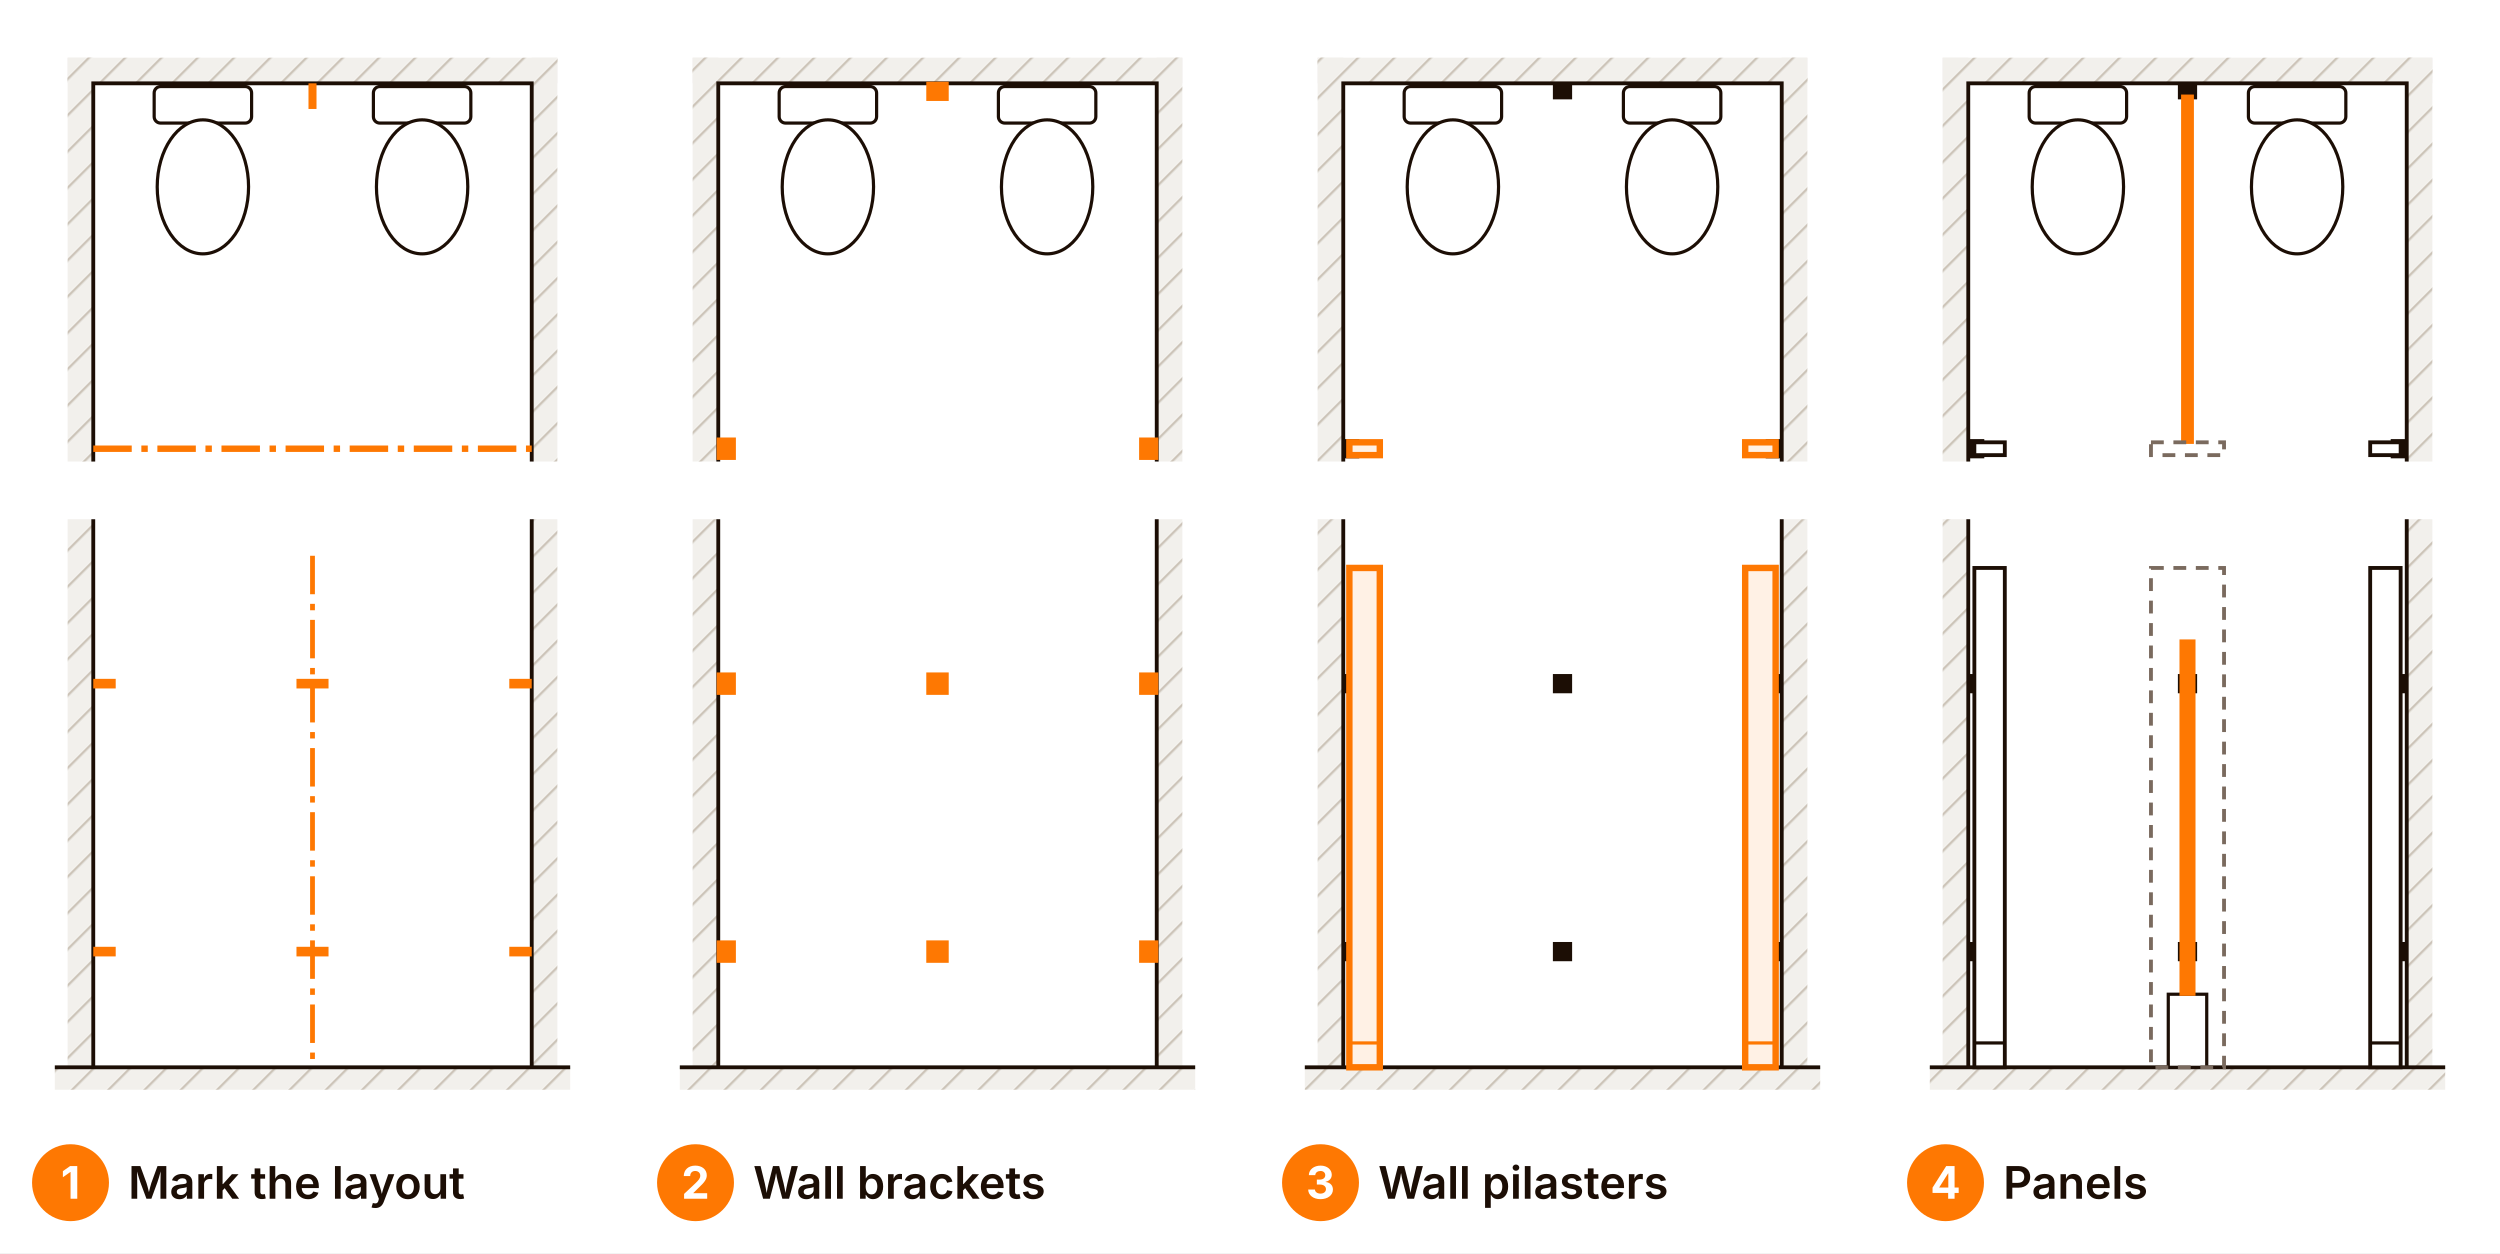
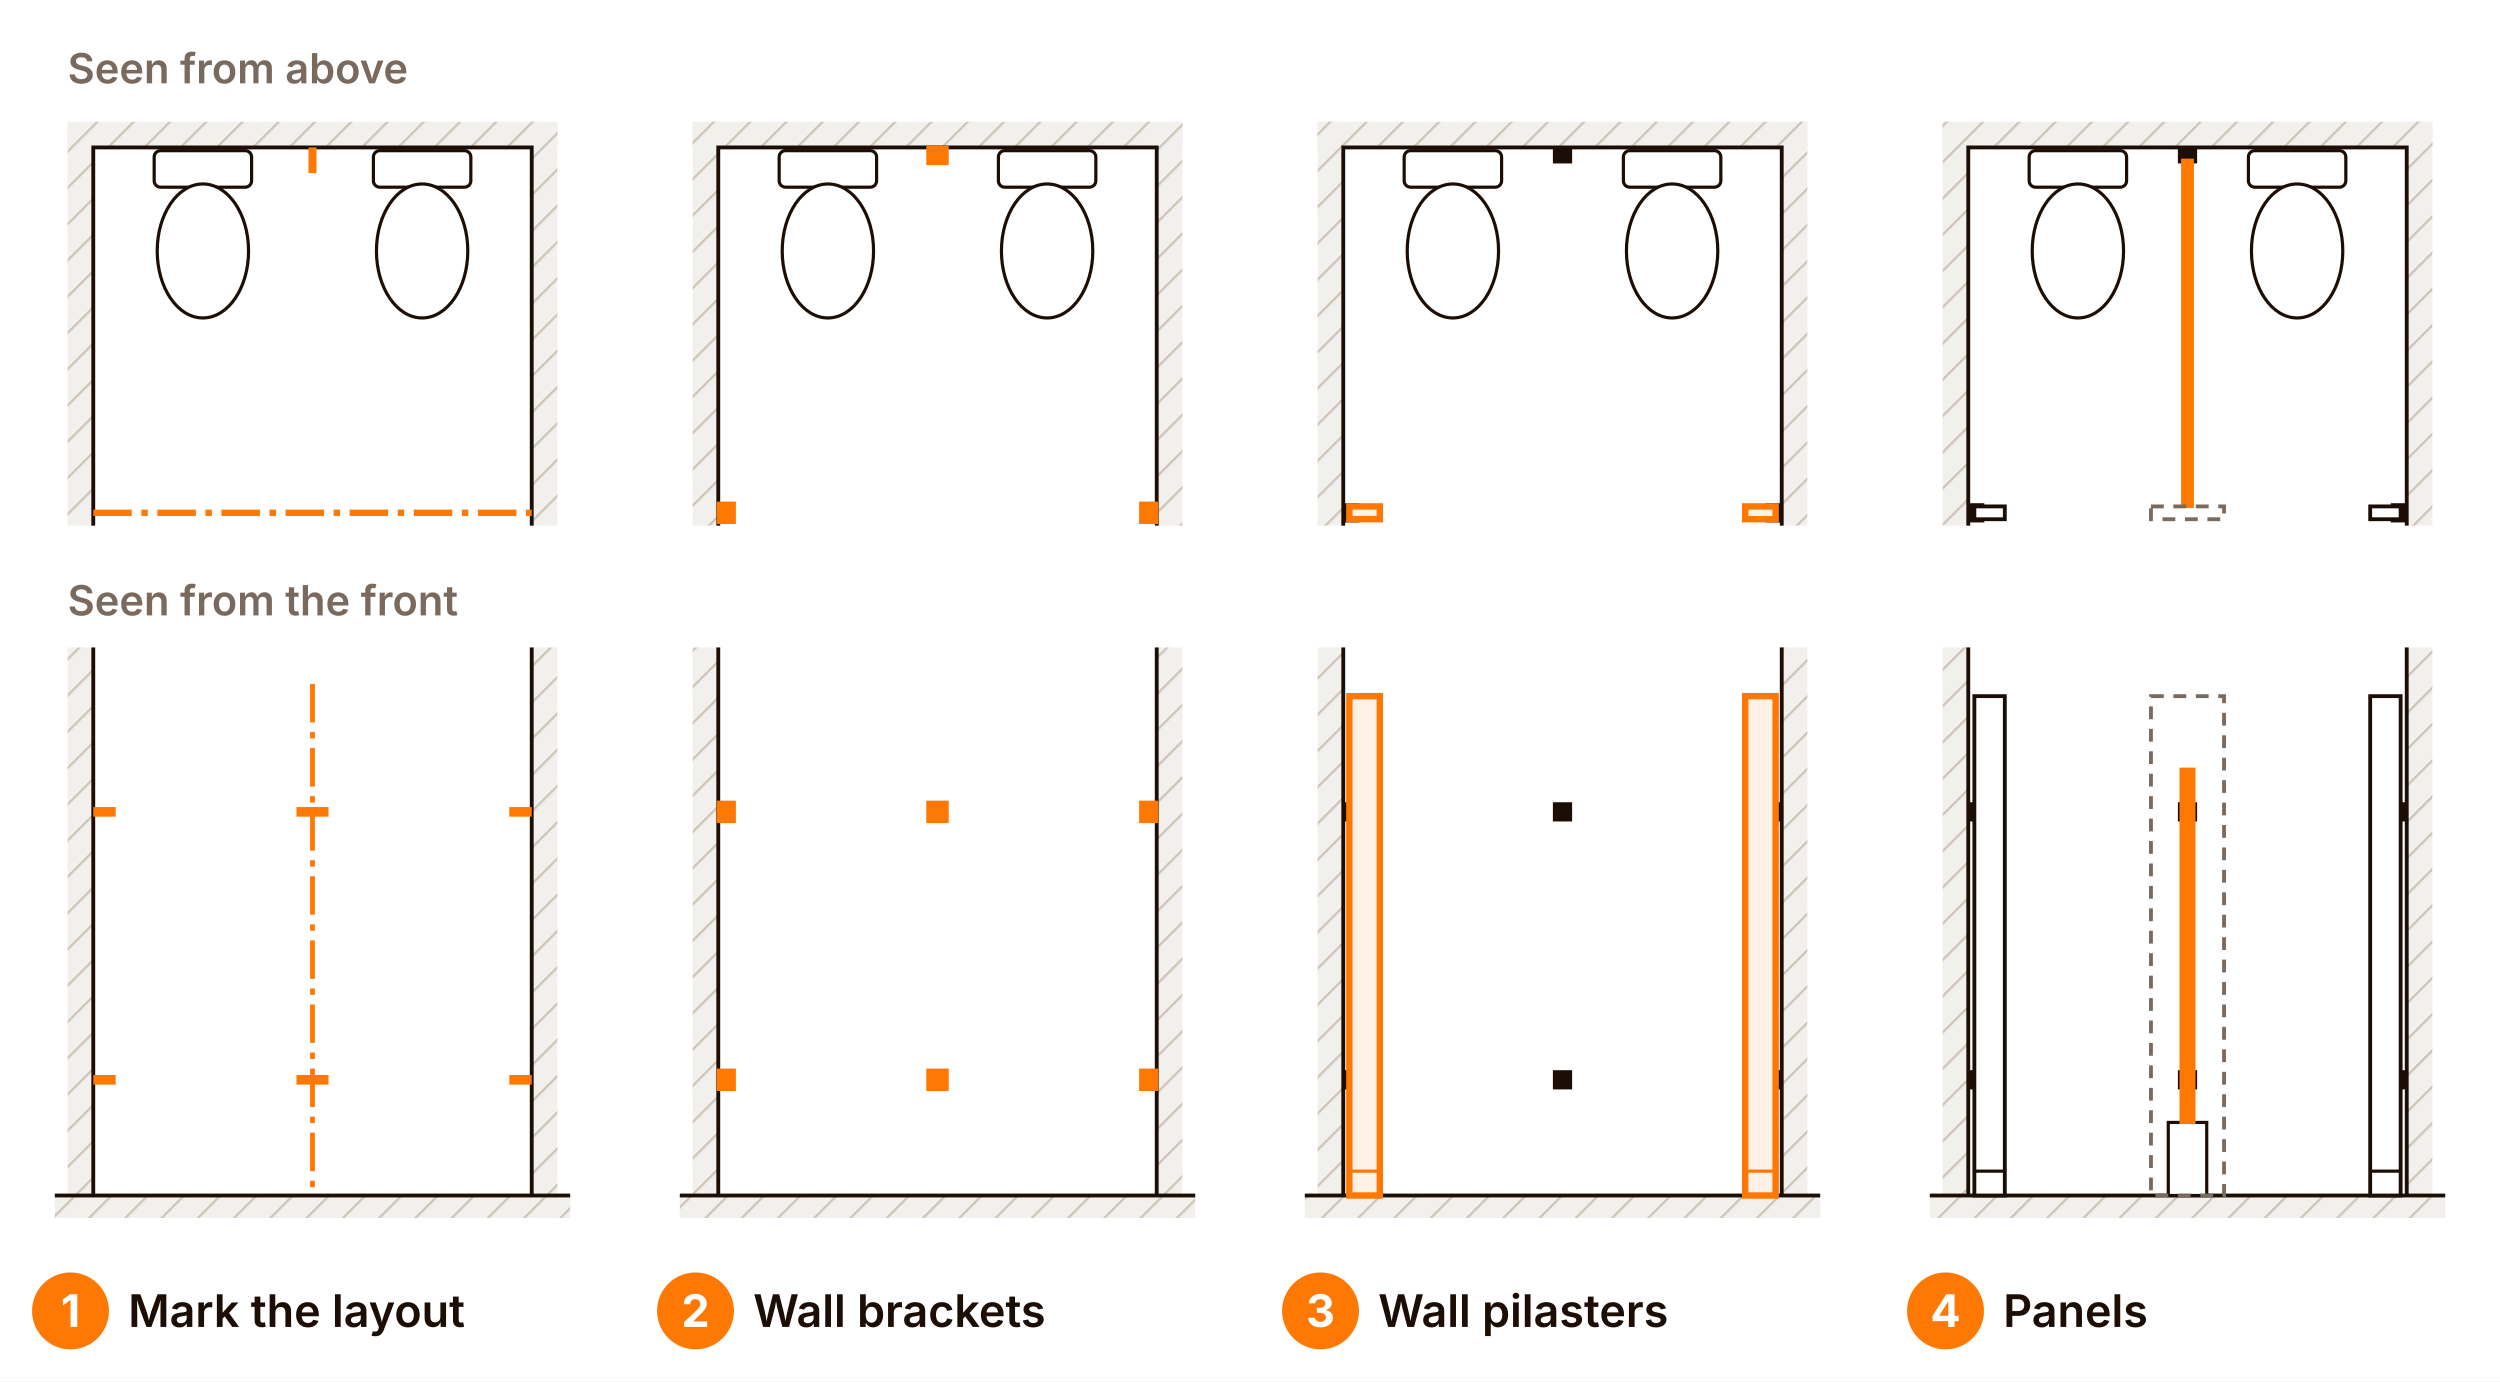
- <svg xmlns="http://www.w3.org/2000/svg" viewBox="0 0 780 391" width="780" height="391" role="img" aria-labelledby="t-install-sequence-1 d-install-sequence-1" font-family="Inter, ui-sans-serif, system-ui, sans-serif">
+ <svg xmlns="http://www.w3.org/2000/svg" viewBox="0 0 780 431" width="780" height="431" role="img" aria-labelledby="t-install-sequence-1 d-install-sequence-1" font-family="Inter, ui-sans-serif, system-ui, sans-serif">
  <defs>
    <pattern id="hatch-install-sequence-1" width="8" height="8" patternUnits="userSpaceOnUse" patternTransform="rotate(45)">
      <rect width="8" height="8" fill="#f2f0ec" />
      <line x1="0" y1="0" x2="0" y2="8" stroke="#cfc7bc" stroke-width="1.5" />
    </pattern>
    <marker id="tick-install-sequence-1" viewBox="0 0 10 10" refX="5" refY="5" markerWidth="8" markerHeight="8" orient="auto">
      <path d="M2 8 L8 2" stroke="#7a6a5e" stroke-width="1.5" />
    </marker>
  </defs>
-   <rect width="780" height="391" fill="#ffffff" />
-   <rect x="21.1" y="18" width="152.8" height="8" fill="url(#hatch-install-sequence-1)" stroke="none" stroke-width="1.5" />
-   <rect x="21.1" y="18" width="8" height="126" fill="url(#hatch-install-sequence-1)" stroke="none" stroke-width="1.5" />
-   <rect x="165.9" y="18" width="8" height="126" fill="url(#hatch-install-sequence-1)" stroke="none" stroke-width="1.5" />
-   <path d="M29.1 144 V26 H165.9 V144" fill="none" stroke="#1c0e05" stroke-width="1.2" />
-   <rect x="48.1" y="27" width="30.4" height="11.4" fill="#ffffff" stroke="#1c0e05" stroke-width="1" rx="2" />
-   <ellipse cx="63.3" cy="58.3" rx="14.25" ry="20.9" fill="#fff" stroke="#1c0e05" stroke-width="1" />
-   <rect x="116.5" y="27" width="30.4" height="11.4" fill="#ffffff" stroke="#1c0e05" stroke-width="1" rx="2" />
-   <ellipse cx="131.7" cy="58.3" rx="14.25" ry="20.9" fill="#fff" stroke="#1c0e05" stroke-width="1" />
-   <line x1="29.1" y1="140" x2="165.9" y2="140" stroke="#fe7802" stroke-width="2" stroke-dasharray="12 3 2 3" />
-   <line x1="97.5" y1="26" x2="97.5" y2="34" stroke="#fe7802" stroke-width="2.5" />
-   <rect x="21.1" y="162" width="8" height="171" fill="url(#hatch-install-sequence-1)" stroke="none" stroke-width="1.5" />
-   <rect x="165.9" y="162" width="8" height="171" fill="url(#hatch-install-sequence-1)" stroke="none" stroke-width="1.5" />
-   <rect x="17.1" y="333" width="160.8" height="7" fill="url(#hatch-install-sequence-1)" stroke="none" stroke-width="1.5" />
-   <line x1="17.1" y1="333" x2="177.9" y2="333" stroke="#1c0e05" stroke-width="1.2" />
-   <line x1="29.1" y1="162" x2="29.1" y2="333" stroke="#1c0e05" stroke-width="1.2" />
-   <line x1="165.9" y1="162" x2="165.9" y2="333" stroke="#1c0e05" stroke-width="1.2" />
-   <line x1="97.5" y1="173.4" x2="97.5" y2="333" stroke="#fe7802" stroke-width="1.5" stroke-dasharray="12 3 2 3" />
-   <line x1="92.5" y1="296.9" x2="102.5" y2="296.9" stroke="#fe7802" stroke-width="3" />
-   <line x1="29.1" y1="296.9" x2="36.1" y2="296.9" stroke="#fe7802" stroke-width="3" />
-   <line x1="158.9" y1="296.9" x2="165.9" y2="296.9" stroke="#fe7802" stroke-width="3" />
-   <line x1="92.5" y1="213.3" x2="102.5" y2="213.3" stroke="#fe7802" stroke-width="3" />
-   <line x1="29.1" y1="213.3" x2="36.1" y2="213.3" stroke="#fe7802" stroke-width="3" />
-   <line x1="158.9" y1="213.3" x2="165.9" y2="213.3" stroke="#fe7802" stroke-width="3" />
+   <rect width="780" height="431" fill="#ffffff" />
+   <text x="21.1" y="26" font-size="13" font-weight="600" fill="#7a6a5e" text-anchor="start">Seen from above</text>
+   <text x="21.1" y="192" font-size="13" font-weight="600" fill="#7a6a5e" text-anchor="start">Seen from the front</text>
+   <rect x="21.1" y="38" width="152.8" height="8" fill="url(#hatch-install-sequence-1)" stroke="none" stroke-width="1.5" />
+   <rect x="21.1" y="38" width="8" height="126" fill="url(#hatch-install-sequence-1)" stroke="none" stroke-width="1.5" />
+   <rect x="165.9" y="38" width="8" height="126" fill="url(#hatch-install-sequence-1)" stroke="none" stroke-width="1.5" />
+   <path d="M29.1 164 V46 H165.9 V164" fill="none" stroke="#1c0e05" stroke-width="1.2" />
+   <rect x="48.1" y="47" width="30.4" height="11.4" fill="#ffffff" stroke="#1c0e05" stroke-width="1" rx="2" />
+   <ellipse cx="63.3" cy="78.3" rx="14.25" ry="20.9" fill="#fff" stroke="#1c0e05" stroke-width="1" />
+   <rect x="116.5" y="47" width="30.4" height="11.4" fill="#ffffff" stroke="#1c0e05" stroke-width="1" rx="2" />
+   <ellipse cx="131.7" cy="78.3" rx="14.25" ry="20.9" fill="#fff" stroke="#1c0e05" stroke-width="1" />
+   <line x1="29.1" y1="160" x2="165.9" y2="160" stroke="#fe7802" stroke-width="2" stroke-dasharray="12 3 2 3" />
+   <line x1="97.5" y1="46" x2="97.5" y2="54" stroke="#fe7802" stroke-width="2.5" />
+   <rect x="21.1" y="202" width="8" height="171" fill="url(#hatch-install-sequence-1)" stroke="none" stroke-width="1.5" />
+   <rect x="165.9" y="202" width="8" height="171" fill="url(#hatch-install-sequence-1)" stroke="none" stroke-width="1.5" />
+   <rect x="17.1" y="373" width="160.8" height="7" fill="url(#hatch-install-sequence-1)" stroke="none" stroke-width="1.5" />
+   <line x1="17.1" y1="373" x2="177.9" y2="373" stroke="#1c0e05" stroke-width="1.2" />
+   <line x1="29.1" y1="202" x2="29.1" y2="373" stroke="#1c0e05" stroke-width="1.2" />
+   <line x1="165.9" y1="202" x2="165.9" y2="373" stroke="#1c0e05" stroke-width="1.2" />
+   <line x1="97.5" y1="213.4" x2="97.5" y2="373" stroke="#fe7802" stroke-width="1.5" stroke-dasharray="12 3 2 3" />
+   <line x1="92.5" y1="336.9" x2="102.5" y2="336.9" stroke="#fe7802" stroke-width="3" />
+   <line x1="29.1" y1="336.9" x2="36.1" y2="336.9" stroke="#fe7802" stroke-width="3" />
+   <line x1="158.9" y1="336.9" x2="165.9" y2="336.9" stroke="#fe7802" stroke-width="3" />
+   <line x1="92.5" y1="253.3" x2="102.5" y2="253.3" stroke="#fe7802" stroke-width="3" />
+   <line x1="29.1" y1="253.3" x2="36.1" y2="253.3" stroke="#fe7802" stroke-width="3" />
+   <line x1="158.9" y1="253.3" x2="165.9" y2="253.3" stroke="#fe7802" stroke-width="3" />
  <g class="co">
-     <circle cx="22" cy="369" r="12" fill="#fe7802" />
-     <text x="22" y="374" font-size="14" font-weight="700" fill="#fff" text-anchor="middle">1</text>
+     <circle cx="22" cy="409" r="12" fill="#fe7802" />
+     <text x="22" y="414" font-size="14" font-weight="700" fill="#fff" text-anchor="middle">1</text>
  </g>
-   <text x="40" y="374" font-size="14" font-weight="600" fill="#1c0e05" text-anchor="start">Mark the layout</text>
-   <rect x="216.1" y="18" width="152.8" height="8" fill="url(#hatch-install-sequence-1)" stroke="none" stroke-width="1.5" />
-   <rect x="216.1" y="18" width="8" height="126" fill="url(#hatch-install-sequence-1)" stroke="none" stroke-width="1.5" />
-   <rect x="360.9" y="18" width="8" height="126" fill="url(#hatch-install-sequence-1)" stroke="none" stroke-width="1.5" />
-   <path d="M224.1 144 V26 H360.9 V144" fill="none" stroke="#1c0e05" stroke-width="1.2" />
-   <rect x="243.1" y="27" width="30.4" height="11.4" fill="#ffffff" stroke="#1c0e05" stroke-width="1" rx="2" />
-   <ellipse cx="258.3" cy="58.3" rx="14.25" ry="20.9" fill="#fff" stroke="#1c0e05" stroke-width="1" />
-   <rect x="311.5" y="27" width="30.4" height="11.4" fill="#ffffff" stroke="#1c0e05" stroke-width="1" rx="2" />
-   <ellipse cx="326.7" cy="58.3" rx="14.25" ry="20.9" fill="#fff" stroke="#1c0e05" stroke-width="1" />
-   <rect x="289.5" y="26" width="6" height="5" fill="#fe7802" stroke="#fe7802" stroke-width="1" />
-   <rect x="224.1" y="137" width="5" height="6" fill="#fe7802" stroke="#fe7802" stroke-width="1" />
-   <rect x="355.9" y="137" width="5" height="6" fill="#fe7802" stroke="#fe7802" stroke-width="1" />
-   <rect x="216.1" y="162" width="8" height="171" fill="url(#hatch-install-sequence-1)" stroke="none" stroke-width="1.5" />
-   <rect x="360.9" y="162" width="8" height="171" fill="url(#hatch-install-sequence-1)" stroke="none" stroke-width="1.5" />
-   <rect x="212.1" y="333" width="160.8" height="7" fill="url(#hatch-install-sequence-1)" stroke="none" stroke-width="1.5" />
-   <line x1="212.1" y1="333" x2="372.9" y2="333" stroke="#1c0e05" stroke-width="1.2" />
-   <line x1="224.1" y1="162" x2="224.1" y2="333" stroke="#1c0e05" stroke-width="1.2" />
-   <line x1="360.9" y1="162" x2="360.9" y2="333" stroke="#1c0e05" stroke-width="1.2" />
-   <rect x="289.5" y="293.9" width="6" height="6" fill="#fe7802" stroke="#fe7802" stroke-width="1" />
-   <rect x="224.1" y="293.9" width="5" height="6" fill="#fe7802" stroke="#fe7802" stroke-width="1" />
-   <rect x="355.9" y="293.9" width="5" height="6" fill="#fe7802" stroke="#fe7802" stroke-width="1" />
-   <rect x="289.5" y="210.3" width="6" height="6" fill="#fe7802" stroke="#fe7802" stroke-width="1" />
-   <rect x="224.1" y="210.3" width="5" height="6" fill="#fe7802" stroke="#fe7802" stroke-width="1" />
-   <rect x="355.9" y="210.3" width="5" height="6" fill="#fe7802" stroke="#fe7802" stroke-width="1" />
+   <text x="40" y="414" font-size="14" font-weight="600" fill="#1c0e05" text-anchor="start">Mark the layout</text>
+   <rect x="216.1" y="38" width="152.8" height="8" fill="url(#hatch-install-sequence-1)" stroke="none" stroke-width="1.5" />
+   <rect x="216.1" y="38" width="8" height="126" fill="url(#hatch-install-sequence-1)" stroke="none" stroke-width="1.5" />
+   <rect x="360.9" y="38" width="8" height="126" fill="url(#hatch-install-sequence-1)" stroke="none" stroke-width="1.5" />
+   <path d="M224.1 164 V46 H360.9 V164" fill="none" stroke="#1c0e05" stroke-width="1.2" />
+   <rect x="243.1" y="47" width="30.4" height="11.4" fill="#ffffff" stroke="#1c0e05" stroke-width="1" rx="2" />
+   <ellipse cx="258.3" cy="78.3" rx="14.25" ry="20.9" fill="#fff" stroke="#1c0e05" stroke-width="1" />
+   <rect x="311.5" y="47" width="30.4" height="11.4" fill="#ffffff" stroke="#1c0e05" stroke-width="1" rx="2" />
+   <ellipse cx="326.7" cy="78.3" rx="14.25" ry="20.9" fill="#fff" stroke="#1c0e05" stroke-width="1" />
+   <rect x="289.5" y="46" width="6" height="5" fill="#fe7802" stroke="#fe7802" stroke-width="1" />
+   <rect x="224.1" y="157" width="5" height="6" fill="#fe7802" stroke="#fe7802" stroke-width="1" />
+   <rect x="355.9" y="157" width="5" height="6" fill="#fe7802" stroke="#fe7802" stroke-width="1" />
+   <rect x="216.1" y="202" width="8" height="171" fill="url(#hatch-install-sequence-1)" stroke="none" stroke-width="1.5" />
+   <rect x="360.9" y="202" width="8" height="171" fill="url(#hatch-install-sequence-1)" stroke="none" stroke-width="1.5" />
+   <rect x="212.1" y="373" width="160.8" height="7" fill="url(#hatch-install-sequence-1)" stroke="none" stroke-width="1.5" />
+   <line x1="212.1" y1="373" x2="372.9" y2="373" stroke="#1c0e05" stroke-width="1.2" />
+   <line x1="224.1" y1="202" x2="224.1" y2="373" stroke="#1c0e05" stroke-width="1.2" />
+   <line x1="360.9" y1="202" x2="360.9" y2="373" stroke="#1c0e05" stroke-width="1.2" />
+   <rect x="289.5" y="333.9" width="6" height="6" fill="#fe7802" stroke="#fe7802" stroke-width="1" />
+   <rect x="224.1" y="333.9" width="5" height="6" fill="#fe7802" stroke="#fe7802" stroke-width="1" />
+   <rect x="355.9" y="333.9" width="5" height="6" fill="#fe7802" stroke="#fe7802" stroke-width="1" />
+   <rect x="289.5" y="250.3" width="6" height="6" fill="#fe7802" stroke="#fe7802" stroke-width="1" />
+   <rect x="224.1" y="250.3" width="5" height="6" fill="#fe7802" stroke="#fe7802" stroke-width="1" />
+   <rect x="355.9" y="250.3" width="5" height="6" fill="#fe7802" stroke="#fe7802" stroke-width="1" />
  <g class="co">
-     <circle cx="217" cy="369" r="12" fill="#fe7802" />
-     <text x="217" y="374" font-size="14" font-weight="700" fill="#fff" text-anchor="middle">2</text>
+     <circle cx="217" cy="409" r="12" fill="#fe7802" />
+     <text x="217" y="414" font-size="14" font-weight="700" fill="#fff" text-anchor="middle">2</text>
  </g>
-   <text x="235" y="374" font-size="14" font-weight="600" fill="#1c0e05" text-anchor="start">Wall brackets</text>
-   <rect x="411.1" y="18" width="152.8" height="8" fill="url(#hatch-install-sequence-1)" stroke="none" stroke-width="1.5" />
-   <rect x="411.1" y="18" width="8" height="126" fill="url(#hatch-install-sequence-1)" stroke="none" stroke-width="1.5" />
-   <rect x="555.9" y="18" width="8" height="126" fill="url(#hatch-install-sequence-1)" stroke="none" stroke-width="1.5" />
-   <path d="M419.1 144 V26 H555.9 V144" fill="none" stroke="#1c0e05" stroke-width="1.2" />
-   <rect x="438.1" y="27" width="30.4" height="11.4" fill="#ffffff" stroke="#1c0e05" stroke-width="1" rx="2" />
-   <ellipse cx="453.3" cy="58.3" rx="14.25" ry="20.9" fill="#fff" stroke="#1c0e05" stroke-width="1" />
-   <rect x="506.5" y="27" width="30.4" height="11.4" fill="#ffffff" stroke="#1c0e05" stroke-width="1" rx="2" />
-   <ellipse cx="521.7" cy="58.3" rx="14.25" ry="20.9" fill="#fff" stroke="#1c0e05" stroke-width="1" />
-   <rect x="484.5" y="26" width="6" height="5" fill="#1c0e05" stroke="none" stroke-width="1.5" />
-   <rect x="419.1" y="137" width="5" height="6" fill="#1c0e05" stroke="none" stroke-width="1.5" />
-   <rect x="550.9" y="137" width="5" height="6" fill="#1c0e05" stroke="none" stroke-width="1.5" />
-   <rect x="421" y="138" width="9.5" height="4" fill="#fff1e5" stroke="#fe7802" stroke-width="2" />
-   <rect x="544.5" y="138" width="9.5" height="4" fill="#fff1e5" stroke="#fe7802" stroke-width="2" />
-   <rect x="411.1" y="162" width="8" height="171" fill="url(#hatch-install-sequence-1)" stroke="none" stroke-width="1.5" />
-   <rect x="555.9" y="162" width="8" height="171" fill="url(#hatch-install-sequence-1)" stroke="none" stroke-width="1.5" />
-   <rect x="407.1" y="333" width="160.8" height="7" fill="url(#hatch-install-sequence-1)" stroke="none" stroke-width="1.5" />
-   <line x1="407.1" y1="333" x2="567.9" y2="333" stroke="#1c0e05" stroke-width="1.2" />
-   <line x1="419.1" y1="162" x2="419.1" y2="333" stroke="#1c0e05" stroke-width="1.2" />
-   <line x1="555.9" y1="162" x2="555.9" y2="333" stroke="#1c0e05" stroke-width="1.2" />
-   <rect x="484.5" y="293.9" width="6" height="6" fill="#1c0e05" stroke="none" stroke-width="1.5" />
-   <rect x="419.1" y="293.9" width="5" height="6" fill="#1c0e05" stroke="none" stroke-width="1.5" />
-   <rect x="550.9" y="293.9" width="5" height="6" fill="#1c0e05" stroke="none" stroke-width="1.5" />
-   <rect x="484.5" y="210.3" width="6" height="6" fill="#1c0e05" stroke="none" stroke-width="1.5" />
-   <rect x="419.1" y="210.3" width="5" height="6" fill="#1c0e05" stroke="none" stroke-width="1.5" />
-   <rect x="550.9" y="210.3" width="5" height="6" fill="#1c0e05" stroke="none" stroke-width="1.5" />
-   <rect x="421" y="177.2" width="9.5" height="155.8" fill="#fff1e5" stroke="#fe7802" stroke-width="2" />
-   <line x1="421" y1="325.4" x2="430.5" y2="325.4" stroke="#fe7802" stroke-width="1" />
-   <rect x="544.5" y="177.2" width="9.5" height="155.8" fill="#fff1e5" stroke="#fe7802" stroke-width="2" />
-   <line x1="544.5" y1="325.4" x2="554" y2="325.4" stroke="#fe7802" stroke-width="1" />
+   <text x="235" y="414" font-size="14" font-weight="600" fill="#1c0e05" text-anchor="start">Wall brackets</text>
+   <rect x="411.1" y="38" width="152.8" height="8" fill="url(#hatch-install-sequence-1)" stroke="none" stroke-width="1.5" />
+   <rect x="411.1" y="38" width="8" height="126" fill="url(#hatch-install-sequence-1)" stroke="none" stroke-width="1.5" />
+   <rect x="555.9" y="38" width="8" height="126" fill="url(#hatch-install-sequence-1)" stroke="none" stroke-width="1.5" />
+   <path d="M419.1 164 V46 H555.9 V164" fill="none" stroke="#1c0e05" stroke-width="1.2" />
+   <rect x="438.1" y="47" width="30.4" height="11.4" fill="#ffffff" stroke="#1c0e05" stroke-width="1" rx="2" />
+   <ellipse cx="453.3" cy="78.3" rx="14.25" ry="20.9" fill="#fff" stroke="#1c0e05" stroke-width="1" />
+   <rect x="506.5" y="47" width="30.4" height="11.4" fill="#ffffff" stroke="#1c0e05" stroke-width="1" rx="2" />
+   <ellipse cx="521.7" cy="78.3" rx="14.25" ry="20.9" fill="#fff" stroke="#1c0e05" stroke-width="1" />
+   <rect x="484.5" y="46" width="6" height="5" fill="#1c0e05" stroke="none" stroke-width="1.5" />
+   <rect x="419.1" y="157" width="5" height="6" fill="#1c0e05" stroke="none" stroke-width="1.5" />
+   <rect x="550.9" y="157" width="5" height="6" fill="#1c0e05" stroke="none" stroke-width="1.5" />
+   <rect x="421" y="158" width="9.5" height="4" fill="#fff1e5" stroke="#fe7802" stroke-width="2" />
+   <rect x="544.5" y="158" width="9.5" height="4" fill="#fff1e5" stroke="#fe7802" stroke-width="2" />
+   <rect x="411.1" y="202" width="8" height="171" fill="url(#hatch-install-sequence-1)" stroke="none" stroke-width="1.5" />
+   <rect x="555.9" y="202" width="8" height="171" fill="url(#hatch-install-sequence-1)" stroke="none" stroke-width="1.5" />
+   <rect x="407.1" y="373" width="160.8" height="7" fill="url(#hatch-install-sequence-1)" stroke="none" stroke-width="1.5" />
+   <line x1="407.1" y1="373" x2="567.9" y2="373" stroke="#1c0e05" stroke-width="1.2" />
+   <line x1="419.1" y1="202" x2="419.1" y2="373" stroke="#1c0e05" stroke-width="1.2" />
+   <line x1="555.9" y1="202" x2="555.9" y2="373" stroke="#1c0e05" stroke-width="1.2" />
+   <rect x="484.5" y="333.9" width="6" height="6" fill="#1c0e05" stroke="none" stroke-width="1.5" />
+   <rect x="419.1" y="333.9" width="5" height="6" fill="#1c0e05" stroke="none" stroke-width="1.5" />
+   <rect x="550.9" y="333.9" width="5" height="6" fill="#1c0e05" stroke="none" stroke-width="1.5" />
+   <rect x="484.5" y="250.3" width="6" height="6" fill="#1c0e05" stroke="none" stroke-width="1.5" />
+   <rect x="419.1" y="250.3" width="5" height="6" fill="#1c0e05" stroke="none" stroke-width="1.5" />
+   <rect x="550.9" y="250.3" width="5" height="6" fill="#1c0e05" stroke="none" stroke-width="1.5" />
+   <rect x="421" y="217.2" width="9.5" height="155.8" fill="#fff1e5" stroke="#fe7802" stroke-width="2" />
+   <line x1="421" y1="365.4" x2="430.5" y2="365.4" stroke="#fe7802" stroke-width="1" />
+   <rect x="544.5" y="217.2" width="9.5" height="155.8" fill="#fff1e5" stroke="#fe7802" stroke-width="2" />
+   <line x1="544.5" y1="365.4" x2="554" y2="365.4" stroke="#fe7802" stroke-width="1" />
  <g class="co">
-     <circle cx="412" cy="369" r="12" fill="#fe7802" />
-     <text x="412" y="374" font-size="14" font-weight="700" fill="#fff" text-anchor="middle">3</text>
+     <circle cx="412" cy="409" r="12" fill="#fe7802" />
+     <text x="412" y="414" font-size="14" font-weight="700" fill="#fff" text-anchor="middle">3</text>
  </g>
-   <text x="430" y="374" font-size="14" font-weight="600" fill="#1c0e05" text-anchor="start">Wall pilasters</text>
-   <rect x="606.1" y="18" width="152.8" height="8" fill="url(#hatch-install-sequence-1)" stroke="none" stroke-width="1.5" />
-   <rect x="606.1" y="18" width="8" height="126" fill="url(#hatch-install-sequence-1)" stroke="none" stroke-width="1.5" />
-   <rect x="750.9" y="18" width="8" height="126" fill="url(#hatch-install-sequence-1)" stroke="none" stroke-width="1.5" />
-   <path d="M614.1 144 V26 H750.9 V144" fill="none" stroke="#1c0e05" stroke-width="1.2" />
-   <rect x="633.1" y="27" width="30.4" height="11.4" fill="#ffffff" stroke="#1c0e05" stroke-width="1" rx="2" />
-   <ellipse cx="648.3" cy="58.3" rx="14.25" ry="20.9" fill="#fff" stroke="#1c0e05" stroke-width="1" />
-   <rect x="701.5" y="27" width="30.4" height="11.4" fill="#ffffff" stroke="#1c0e05" stroke-width="1" rx="2" />
-   <ellipse cx="716.7" cy="58.3" rx="14.25" ry="20.9" fill="#fff" stroke="#1c0e05" stroke-width="1" />
-   <rect x="679.5" y="26" width="6" height="5" fill="#1c0e05" stroke="none" stroke-width="1.5" />
-   <rect x="614.1" y="137" width="5" height="6" fill="#1c0e05" stroke="none" stroke-width="1.5" />
-   <rect x="745.9" y="137" width="5" height="6" fill="#1c0e05" stroke="none" stroke-width="1.5" />
-   <rect x="681" y="30" width="3" height="108" fill="#fe7802" stroke="#fe7802" stroke-width="1" />
-   <rect x="616" y="138" width="9.5" height="4" fill="#ffffff" stroke="#1c0e05" stroke-width="1.2" />
-   <rect x="739.5" y="138" width="9.5" height="4" fill="#ffffff" stroke="#1c0e05" stroke-width="1.2" />
-   <rect x="671.1" y="138" width="22.8" height="4" fill="none" stroke="#7a6a5e" stroke-width="1.2" stroke-dasharray="4 3" />
-   <rect x="606.1" y="162" width="8" height="171" fill="url(#hatch-install-sequence-1)" stroke="none" stroke-width="1.5" />
-   <rect x="750.9" y="162" width="8" height="171" fill="url(#hatch-install-sequence-1)" stroke="none" stroke-width="1.5" />
-   <rect x="602.1" y="333" width="160.8" height="7" fill="url(#hatch-install-sequence-1)" stroke="none" stroke-width="1.5" />
-   <line x1="602.1" y1="333" x2="762.9" y2="333" stroke="#1c0e05" stroke-width="1.2" />
-   <line x1="614.1" y1="162" x2="614.1" y2="333" stroke="#1c0e05" stroke-width="1.2" />
-   <line x1="750.9" y1="162" x2="750.9" y2="333" stroke="#1c0e05" stroke-width="1.2" />
-   <rect x="679.5" y="293.9" width="6" height="6" fill="#1c0e05" stroke="none" stroke-width="1.5" />
-   <rect x="614.1" y="293.9" width="5" height="6" fill="#1c0e05" stroke="none" stroke-width="1.5" />
-   <rect x="745.9" y="293.9" width="5" height="6" fill="#1c0e05" stroke="none" stroke-width="1.5" />
-   <rect x="679.5" y="210.3" width="6" height="6" fill="#1c0e05" stroke="none" stroke-width="1.5" />
-   <rect x="614.1" y="210.3" width="5" height="6" fill="#1c0e05" stroke="none" stroke-width="1.5" />
-   <rect x="745.9" y="210.3" width="5" height="6" fill="#1c0e05" stroke="none" stroke-width="1.5" />
-   <rect x="676.5" y="310.2" width="12" height="22.8" fill="#ffffff" stroke="#1c0e05" stroke-width="1" />
-   <rect x="680.5" y="200" width="4" height="110.2" fill="#fe7802" stroke="#fe7802" stroke-width="1" />
-   <rect x="616" y="177.2" width="9.5" height="155.8" fill="#ffffff" stroke="#1c0e05" stroke-width="1.2" />
-   <line x1="616" y1="325.4" x2="625.5" y2="325.4" stroke="#1c0e05" stroke-width="1" />
-   <rect x="739.5" y="177.2" width="9.5" height="155.8" fill="#ffffff" stroke="#1c0e05" stroke-width="1.2" />
-   <line x1="739.5" y1="325.4" x2="749" y2="325.4" stroke="#1c0e05" stroke-width="1" />
-   <rect x="671.1" y="177.2" width="22.8" height="155.8" fill="none" stroke="#7a6a5e" stroke-width="1.2" stroke-dasharray="4 3" />
+   <text x="430" y="414" font-size="14" font-weight="600" fill="#1c0e05" text-anchor="start">Wall pilasters</text>
+   <rect x="606.1" y="38" width="152.8" height="8" fill="url(#hatch-install-sequence-1)" stroke="none" stroke-width="1.5" />
+   <rect x="606.1" y="38" width="8" height="126" fill="url(#hatch-install-sequence-1)" stroke="none" stroke-width="1.5" />
+   <rect x="750.9" y="38" width="8" height="126" fill="url(#hatch-install-sequence-1)" stroke="none" stroke-width="1.5" />
+   <path d="M614.1 164 V46 H750.9 V164" fill="none" stroke="#1c0e05" stroke-width="1.2" />
+   <rect x="633.1" y="47" width="30.4" height="11.4" fill="#ffffff" stroke="#1c0e05" stroke-width="1" rx="2" />
+   <ellipse cx="648.3" cy="78.3" rx="14.25" ry="20.9" fill="#fff" stroke="#1c0e05" stroke-width="1" />
+   <rect x="701.5" y="47" width="30.4" height="11.4" fill="#ffffff" stroke="#1c0e05" stroke-width="1" rx="2" />
+   <ellipse cx="716.7" cy="78.3" rx="14.25" ry="20.9" fill="#fff" stroke="#1c0e05" stroke-width="1" />
+   <rect x="679.5" y="46" width="6" height="5" fill="#1c0e05" stroke="none" stroke-width="1.5" />
+   <rect x="614.1" y="157" width="5" height="6" fill="#1c0e05" stroke="none" stroke-width="1.5" />
+   <rect x="745.9" y="157" width="5" height="6" fill="#1c0e05" stroke="none" stroke-width="1.5" />
+   <rect x="681" y="50" width="3" height="108" fill="#fe7802" stroke="#fe7802" stroke-width="1" />
+   <rect x="616" y="158" width="9.5" height="4" fill="#ffffff" stroke="#1c0e05" stroke-width="1.2" />
+   <rect x="739.5" y="158" width="9.5" height="4" fill="#ffffff" stroke="#1c0e05" stroke-width="1.2" />
+   <rect x="671.1" y="158" width="22.8" height="4" fill="none" stroke="#7a6a5e" stroke-width="1.2" stroke-dasharray="4 3" />
+   <rect x="606.1" y="202" width="8" height="171" fill="url(#hatch-install-sequence-1)" stroke="none" stroke-width="1.5" />
+   <rect x="750.9" y="202" width="8" height="171" fill="url(#hatch-install-sequence-1)" stroke="none" stroke-width="1.5" />
+   <rect x="602.1" y="373" width="160.8" height="7" fill="url(#hatch-install-sequence-1)" stroke="none" stroke-width="1.5" />
+   <line x1="602.1" y1="373" x2="762.9" y2="373" stroke="#1c0e05" stroke-width="1.2" />
+   <line x1="614.1" y1="202" x2="614.1" y2="373" stroke="#1c0e05" stroke-width="1.2" />
+   <line x1="750.9" y1="202" x2="750.9" y2="373" stroke="#1c0e05" stroke-width="1.2" />
+   <rect x="679.5" y="333.9" width="6" height="6" fill="#1c0e05" stroke="none" stroke-width="1.5" />
+   <rect x="614.1" y="333.9" width="5" height="6" fill="#1c0e05" stroke="none" stroke-width="1.5" />
+   <rect x="745.9" y="333.9" width="5" height="6" fill="#1c0e05" stroke="none" stroke-width="1.5" />
+   <rect x="679.5" y="250.3" width="6" height="6" fill="#1c0e05" stroke="none" stroke-width="1.5" />
+   <rect x="614.1" y="250.3" width="5" height="6" fill="#1c0e05" stroke="none" stroke-width="1.5" />
+   <rect x="745.9" y="250.3" width="5" height="6" fill="#1c0e05" stroke="none" stroke-width="1.5" />
+   <rect x="676.5" y="350.2" width="12" height="22.8" fill="#ffffff" stroke="#1c0e05" stroke-width="1" />
+   <rect x="680.5" y="240" width="4" height="110.2" fill="#fe7802" stroke="#fe7802" stroke-width="1" />
+   <rect x="616" y="217.2" width="9.5" height="155.8" fill="#ffffff" stroke="#1c0e05" stroke-width="1.2" />
+   <line x1="616" y1="365.4" x2="625.5" y2="365.4" stroke="#1c0e05" stroke-width="1" />
+   <rect x="739.5" y="217.2" width="9.5" height="155.8" fill="#ffffff" stroke="#1c0e05" stroke-width="1.2" />
+   <line x1="739.5" y1="365.4" x2="749" y2="365.4" stroke="#1c0e05" stroke-width="1" />
+   <rect x="671.1" y="217.2" width="22.8" height="155.8" fill="none" stroke="#7a6a5e" stroke-width="1.2" stroke-dasharray="4 3" />
  <g class="co">
-     <circle cx="607" cy="369" r="12" fill="#fe7802" />
-     <text x="607" y="374" font-size="14" font-weight="700" fill="#fff" text-anchor="middle">4</text>
+     <circle cx="607" cy="409" r="12" fill="#fe7802" />
+     <text x="607" y="414" font-size="14" font-weight="700" fill="#fff" text-anchor="middle">4</text>
  </g>
-   <text x="625" y="374" font-size="14" font-weight="600" fill="#1c0e05" text-anchor="start">Panels</text>
+   <text x="625" y="414" font-size="14" font-weight="600" fill="#1c0e05" text-anchor="start">Panels</text>
</svg>
